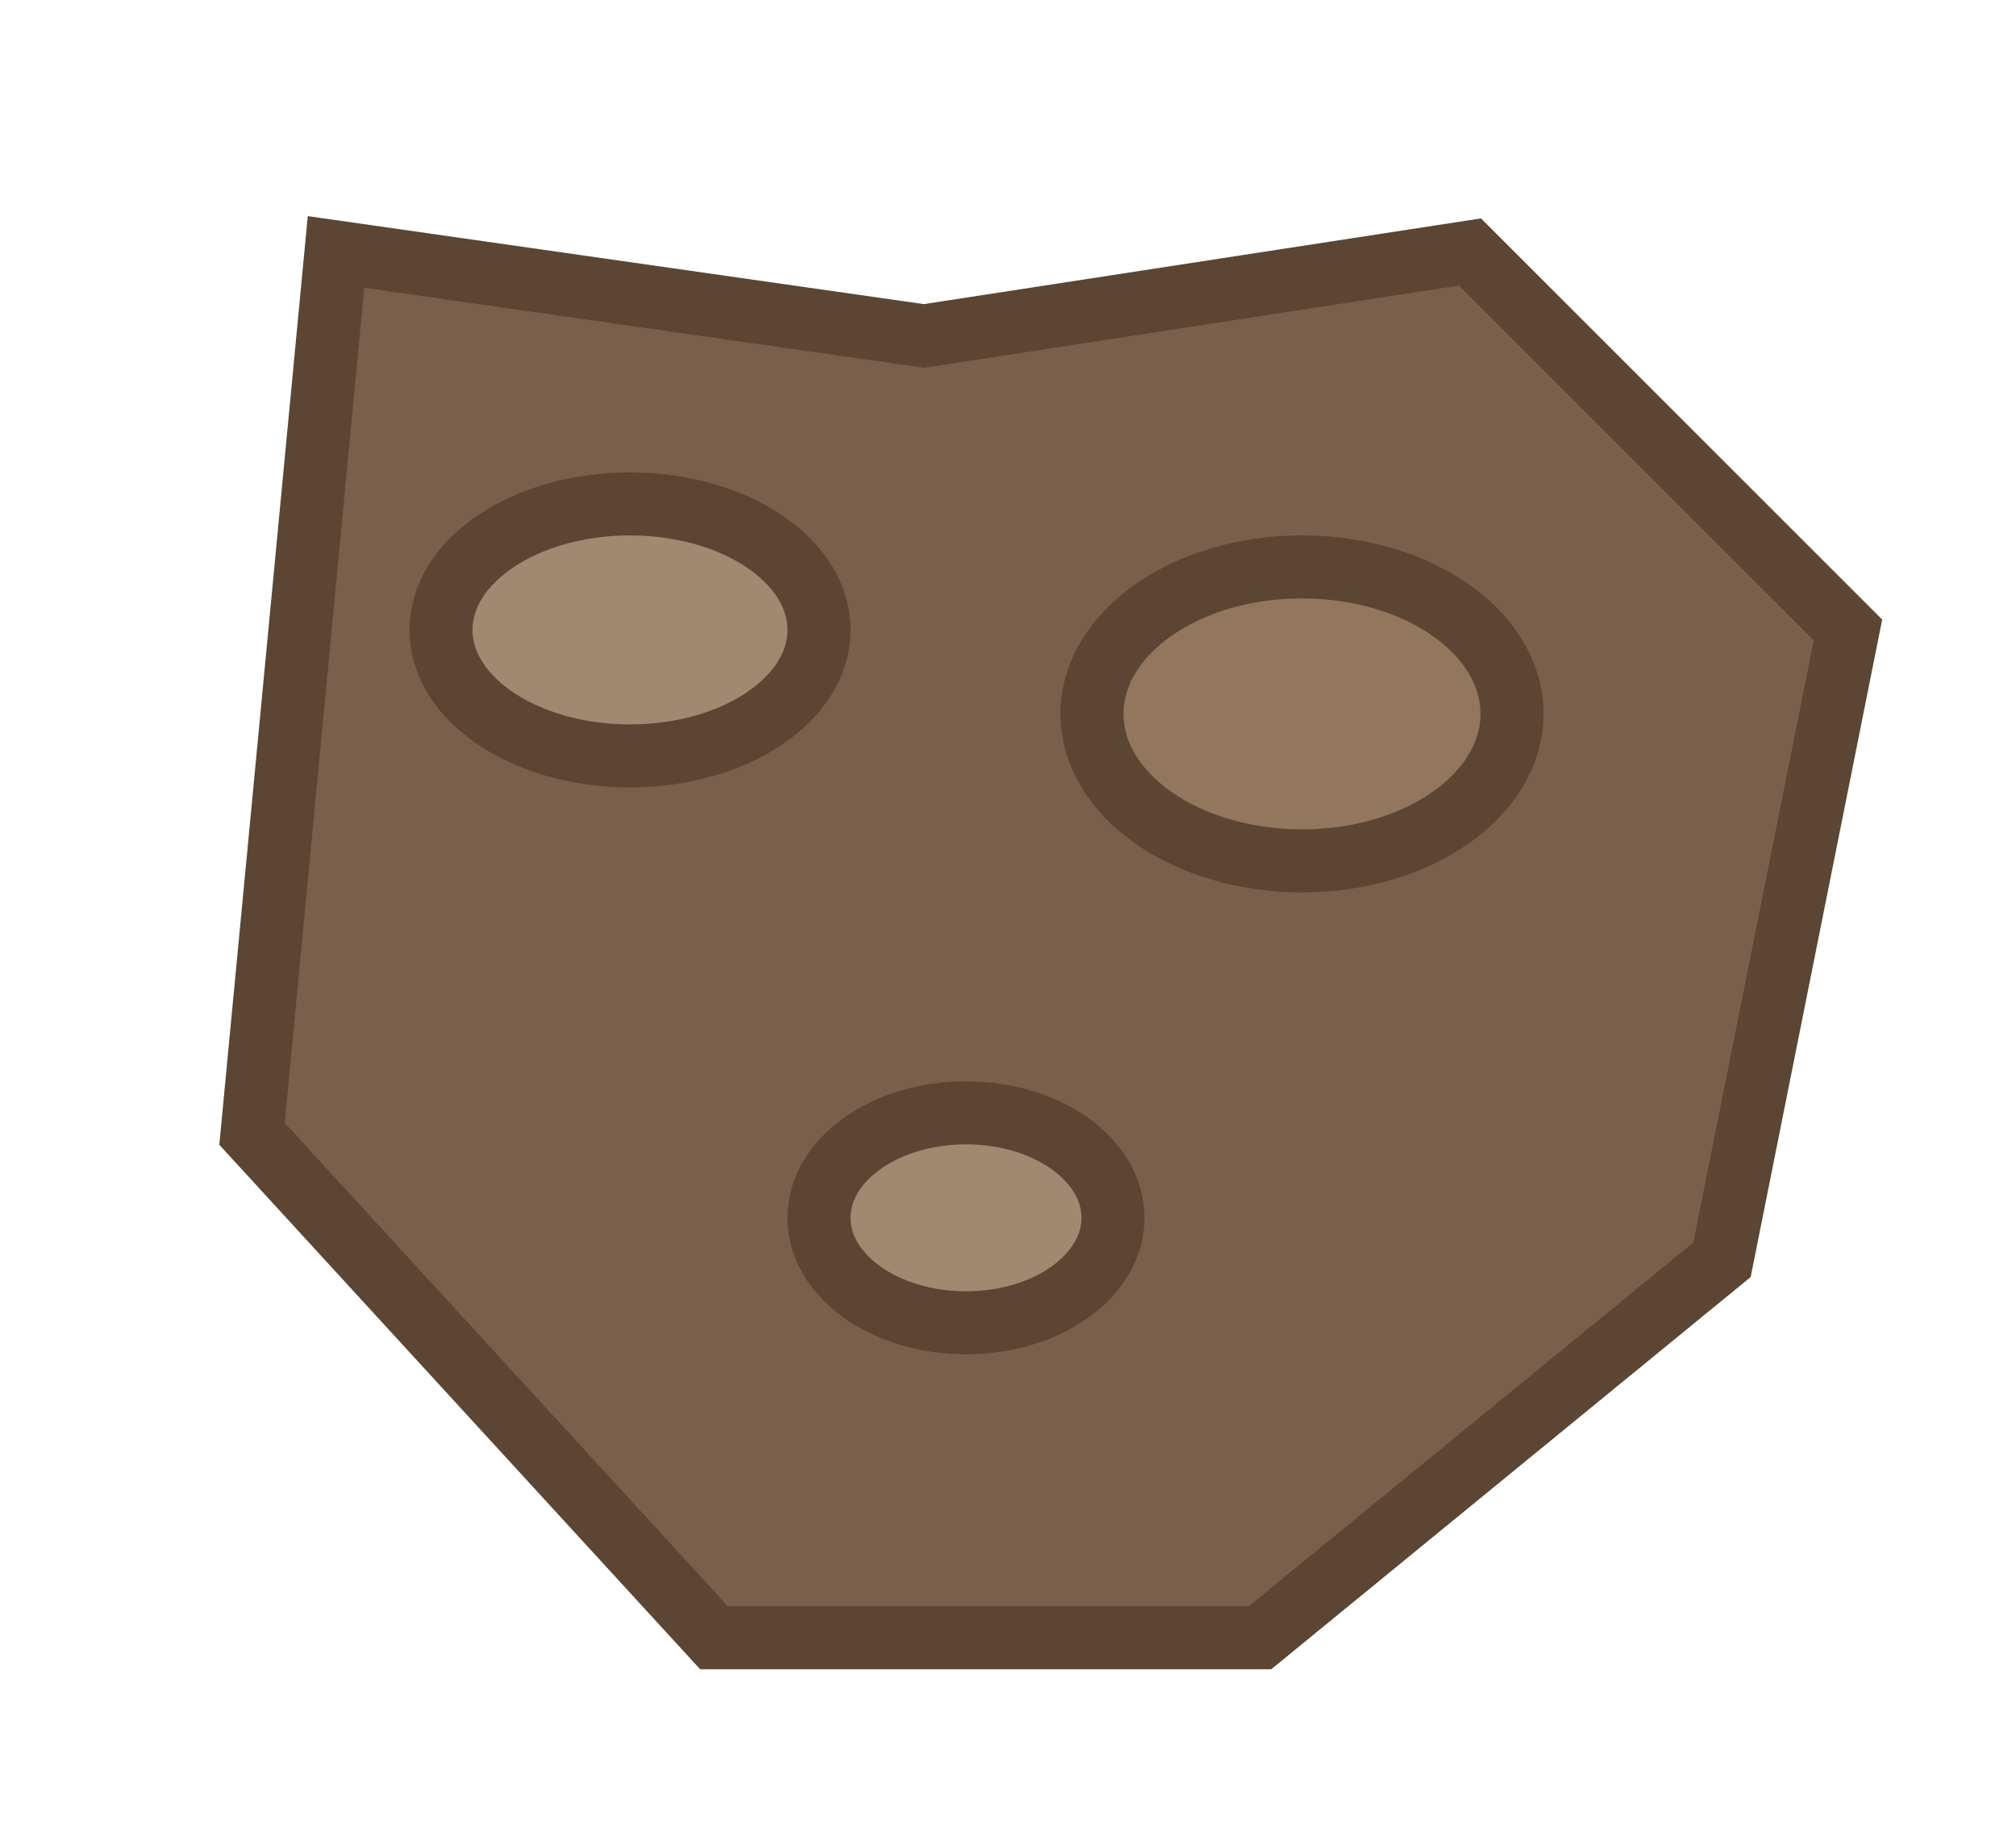
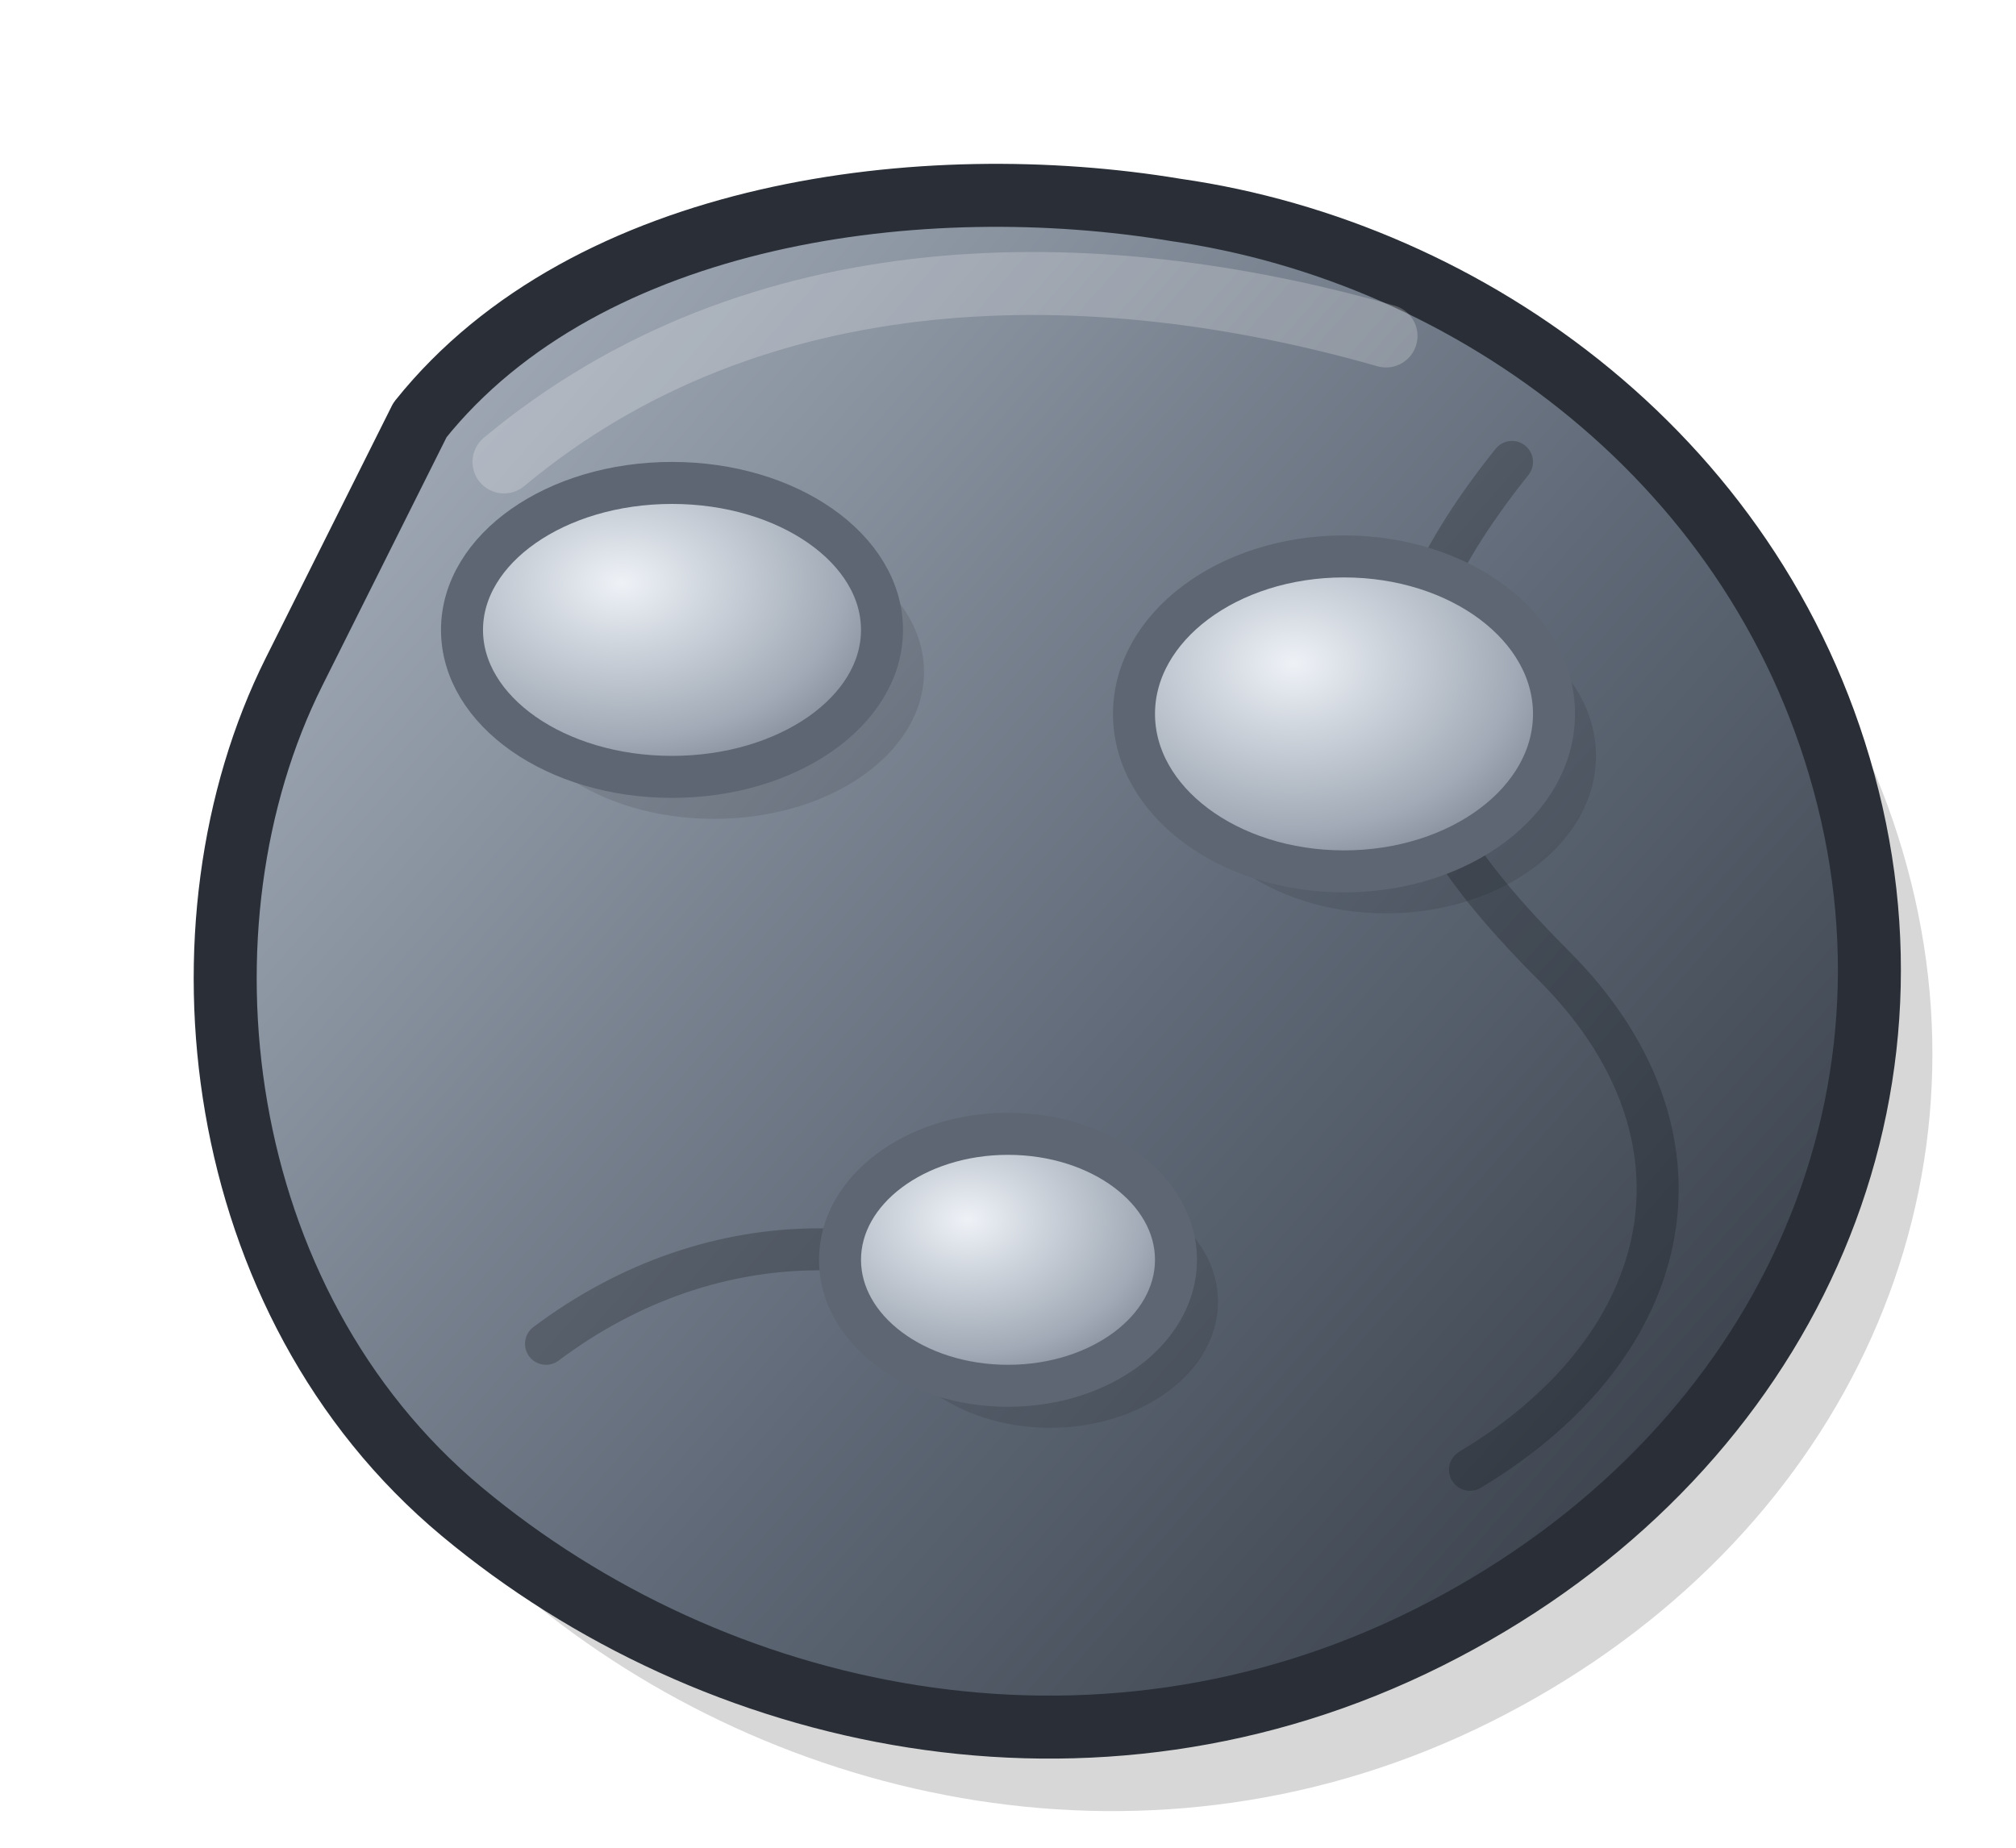
<svg xmlns="http://www.w3.org/2000/svg" width="96" height="88" viewBox="0 0 96 88">
-   <g fill="#7a5f4b" stroke="#5c4533" stroke-width="3">
-     <path d="M16 12 L44 16 L70 12 L88 30 L82 60 L60 78 L34 78 L12 54 Z" />
-     <ellipse cx="30" cy="30" rx="9" ry="6" fill="#a08970" />
-     <ellipse cx="62" cy="34" rx="10" ry="7" fill="#92765d" />
-     <ellipse cx="46" cy="58" rx="7" ry="5" fill="#a08970" />
+   <defs>
+     <linearGradient id="asteroid6Body" x1="6" y1="8" x2="92" y2="84" gradientUnits="userSpaceOnUse">
+       <stop offset="0" stop-color="#b8c0cc" />
+       <stop offset="0.55" stop-color="#606a78" />
+       <stop offset="1" stop-color="#2a2f37" />
+     </linearGradient>
+     <radialGradient id="asteroid6Crater" cx="38%" cy="34%" r="88%">
+       <stop offset="0" stop-color="#eef2f7" />
+       <stop offset="0.6" stop-color="#a1aab6" />
+       <stop offset="1" stop-color="#5d6672" />
+     </radialGradient>
+   </defs>
+   <g stroke="#2a2f37" stroke-width="3" stroke-linejoin="round" stroke-linecap="round">
+     <path d="M20 20 C28 10 44 8 56 10 C70 12 84 22 88 38 C92 54 84 70 68 78 C52 86 34 82 22 72 C10 62 8 44 14 32 C16 28 18 24 20 20 Z" fill="rgba(0,0,0,0.16)" stroke="none" transform="translate(3 4)" />
+     <path d="M20 20 C28 10 44 8 56 10 C70 12 84 22 88 38 C92 54 84 70 68 78 C52 86 34 82 22 72 C10 62 8 44 14 32 C16 28 18 24 20 20 Z" fill="url(#asteroid6Body)" />
+     <path d="M24 22 C36 12 52 12 66 16" fill="none" stroke="rgba(255,255,255,0.22)" stroke-width="3" />
+     <g stroke="#0f1216" stroke-opacity="0.25" stroke-width="2" fill="none">
+       <path d="M72 22 C64 32 66 38 74 46 C82 54 80 64 70 70" />
+       <path d="M26 64 C34 58 44 58 52 64" />
+     </g>
+     <g stroke="#5d6672" stroke-width="2">
+       <ellipse cx="32" cy="30" rx="10" ry="7" fill="rgba(0,0,0,0.10)" stroke="none" transform="translate(2 2)" />
+       <ellipse cx="32" cy="30" rx="10" ry="7" fill="url(#asteroid6Crater)" />
+       <ellipse cx="64" cy="34" rx="10" ry="7.5" fill="rgba(0,0,0,0.10)" stroke="none" transform="translate(2 2)" />
+       <ellipse cx="64" cy="34" rx="10" ry="7.5" fill="url(#asteroid6Crater)" />
+       <ellipse cx="48" cy="60" rx="8" ry="6" fill="rgba(0,0,0,0.10)" stroke="none" transform="translate(2 2)" />
+       <ellipse cx="48" cy="60" rx="8" ry="6" fill="url(#asteroid6Crater)" />
+     </g>
  </g>
</svg>
